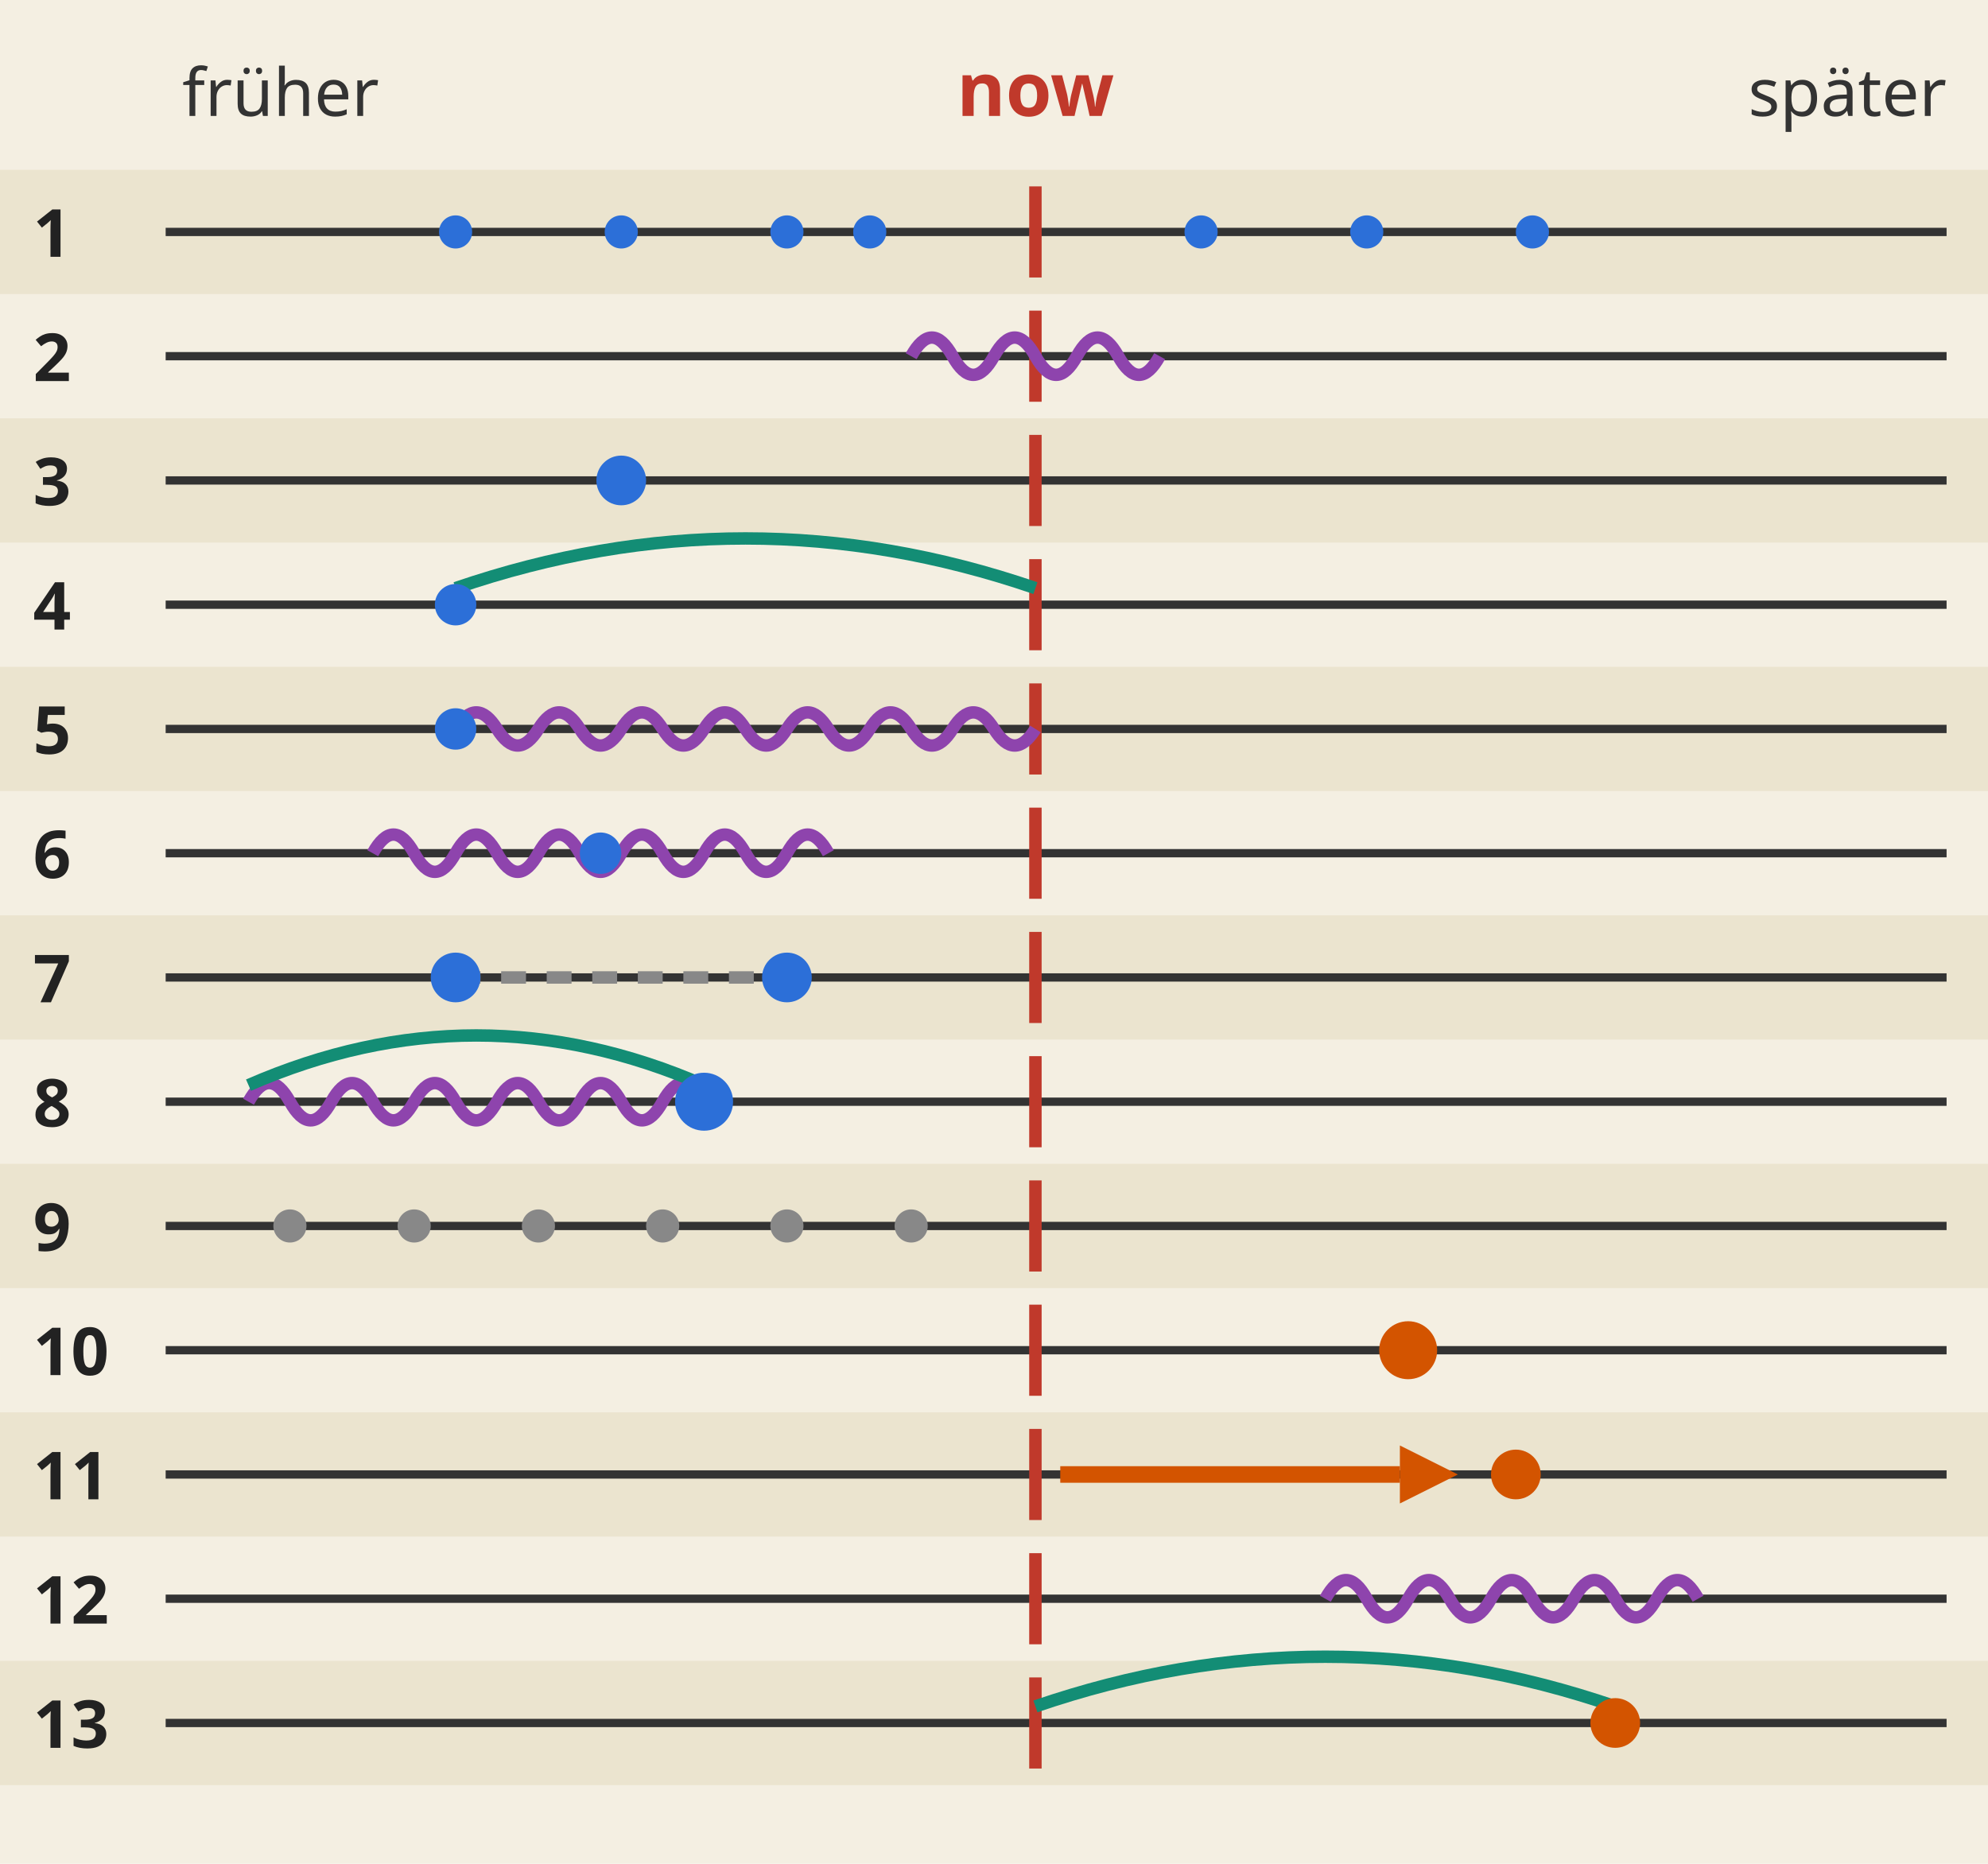
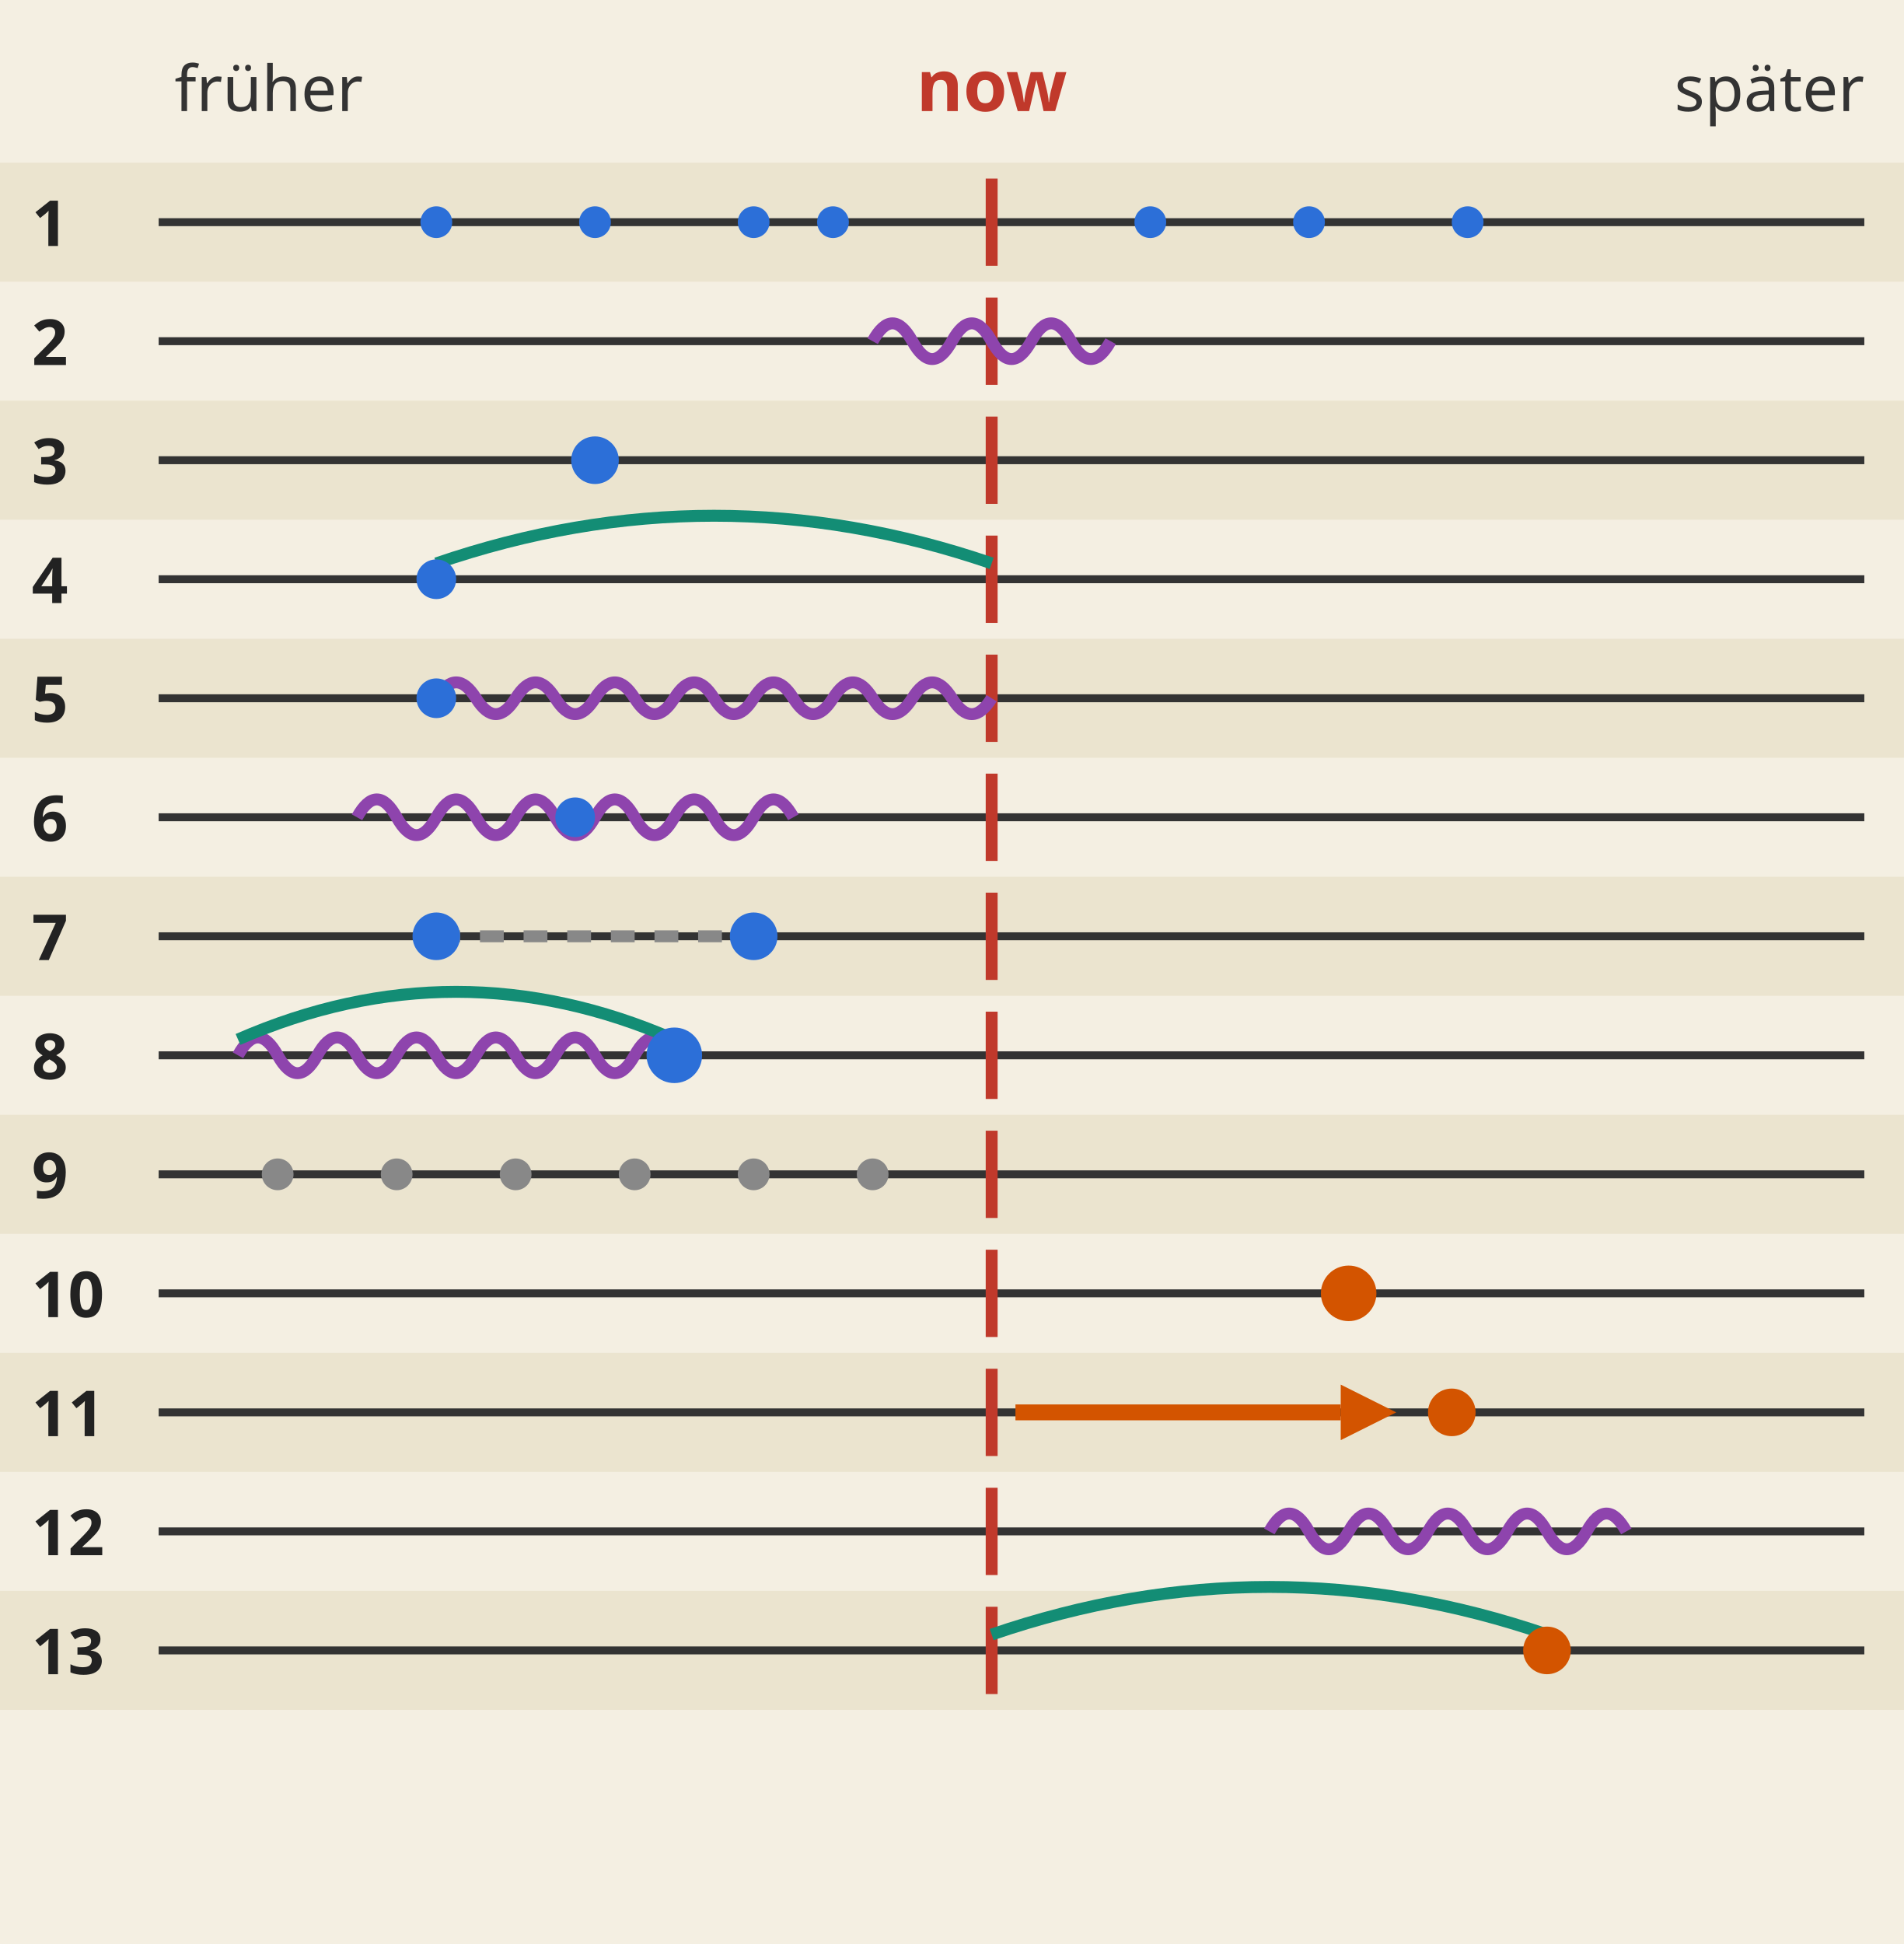
- <svg xmlns="http://www.w3.org/2000/svg" viewBox="0 0 480 450" role="img">
-   <rect width="480" height="450" fill="#f4efe2" />
+ <svg xmlns="http://www.w3.org/2000/svg" viewBox="0 0 480 490" role="img">
+   <rect width="480" height="490" fill="#f4efe2" />
  <text x="44" y="28" font-family="sans-serif" font-size="16" fill="#333">früher</text>
  <text x="250" y="28" text-anchor="middle" font-family="sans-serif" font-size="18" font-weight="bold" fill="#c0392b">now</text>
  <text x="470" y="28" text-anchor="end" font-family="sans-serif" font-size="16" fill="#333">später</text>
  <rect x="0" y="41" width="480" height="30" fill="#ebe4cf" />
  <line x1="40" y1="56" x2="470" y2="56" stroke="#333" stroke-width="2" />
  <line x1="250" y1="45" x2="250" y2="67" stroke="#c0392b" stroke-width="3" />
  <text x="8" y="62" font-family="sans-serif" font-size="16" font-weight="bold" fill="#222">1</text>
  <circle cx="110" cy="56" r="4" fill="#2c6fd8" />
  <circle cx="150" cy="56" r="4" fill="#2c6fd8" />
  <circle cx="190" cy="56" r="4" fill="#2c6fd8" />
  <circle cx="210" cy="56" r="4" fill="#2c6fd8" />
  <circle cx="290" cy="56" r="4" fill="#2c6fd8" />
  <circle cx="330" cy="56" r="4" fill="#2c6fd8" />
  <circle cx="370" cy="56" r="4" fill="#2c6fd8" />
  <line x1="40" y1="86" x2="470" y2="86" stroke="#333" stroke-width="2" />
  <line x1="250" y1="75" x2="250" y2="97" stroke="#c0392b" stroke-width="3" />
  <text x="8" y="92" font-family="sans-serif" font-size="16" font-weight="bold" fill="#222">2</text>
  <path d="M 220 86 q 5 -9 10 0 t 10 0 t 10 0 t 10 0 t 10 0 t 10 0" fill="none" stroke="#8e44ad" stroke-width="3" />
  <rect x="0" y="101" width="480" height="30" fill="#ebe4cf" />
  <line x1="40" y1="116" x2="470" y2="116" stroke="#333" stroke-width="2" />
  <line x1="250" y1="105" x2="250" y2="127" stroke="#c0392b" stroke-width="3" />
  <text x="8" y="122" font-family="sans-serif" font-size="16" font-weight="bold" fill="#222">3</text>
  <circle cx="150" cy="116" r="6" fill="#2c6fd8" />
  <line x1="40" y1="146" x2="470" y2="146" stroke="#333" stroke-width="2" />
  <line x1="250" y1="135" x2="250" y2="157" stroke="#c0392b" stroke-width="3" />
  <text x="8" y="152" font-family="sans-serif" font-size="16" font-weight="bold" fill="#222">4</text>
  <path d="M 110 142 Q 180 118 250 142" fill="none" stroke="#138d75" stroke-width="3" />
  <circle cx="110" cy="146" r="5" fill="#2c6fd8" />
  <rect x="0" y="161" width="480" height="30" fill="#ebe4cf" />
  <line x1="40" y1="176" x2="470" y2="176" stroke="#333" stroke-width="2" />
  <line x1="250" y1="165" x2="250" y2="187" stroke="#c0392b" stroke-width="3" />
  <text x="8" y="182" font-family="sans-serif" font-size="16" font-weight="bold" fill="#222">5</text>
  <path d="M 110 176 q 5 -8 10 0 t 10 0 t 10 0 t 10 0 t 10 0 t 10 0 t 10 0 t 10 0 t 10 0 t 10 0 t 10 0 t 10 0 t 10 0 t 10 0" fill="none" stroke="#8e44ad" stroke-width="3" />
  <circle cx="110" cy="176" r="5" fill="#2c6fd8" />
  <line x1="40" y1="206" x2="470" y2="206" stroke="#333" stroke-width="2" />
  <line x1="250" y1="195" x2="250" y2="217" stroke="#c0392b" stroke-width="3" />
  <text x="8" y="212" font-family="sans-serif" font-size="16" font-weight="bold" fill="#222">6</text>
  <path d="M 90 206 q 5 -9 10 0 t 10 0 t 10 0 t 10 0 t 10 0 t 10 0 t 10 0 t 10 0 t 10 0 t 10 0 t 10 0" fill="none" stroke="#8e44ad" stroke-width="3" />
  <circle cx="145" cy="206" r="5" fill="#2c6fd8" />
  <rect x="0" y="221" width="480" height="30" fill="#ebe4cf" />
  <line x1="40" y1="236" x2="470" y2="236" stroke="#333" stroke-width="2" />
  <line x1="250" y1="225" x2="250" y2="247" stroke="#c0392b" stroke-width="3" />
  <text x="8" y="242" font-family="sans-serif" font-size="16" font-weight="bold" fill="#222">7</text>
  <line x1="110" y1="236" x2="190" y2="236" stroke="#888" stroke-width="3" stroke-dasharray="6 5" />
  <circle cx="110" cy="236" r="6" fill="#2c6fd8" />
  <circle cx="190" cy="236" r="6" fill="#2c6fd8" />
  <line x1="40" y1="266" x2="470" y2="266" stroke="#333" stroke-width="2" />
  <line x1="250" y1="255" x2="250" y2="277" stroke="#c0392b" stroke-width="3" />
  <text x="8" y="272" font-family="sans-serif" font-size="16" font-weight="bold" fill="#222">8</text>
  <path d="M 60 266 q 5 -9 10 0 t 10 0 t 10 0 t 10 0 t 10 0 t 10 0 t 10 0 t 10 0 t 10 0 t 10 0 t 10 0" fill="none" stroke="#8e44ad" stroke-width="3" />
  <path d="M 60 262 Q 115 238 170 262" fill="none" stroke="#138d75" stroke-width="3" />
  <circle cx="170" cy="266" r="7" fill="#2c6fd8" />
  <rect x="0" y="281" width="480" height="30" fill="#ebe4cf" />
  <line x1="40" y1="296" x2="470" y2="296" stroke="#333" stroke-width="2" />
  <line x1="250" y1="285" x2="250" y2="307" stroke="#c0392b" stroke-width="3" />
  <text x="8" y="302" font-family="sans-serif" font-size="16" font-weight="bold" fill="#222">9</text>
  <circle cx="70" cy="296" r="4" fill="#888" />
  <circle cx="100" cy="296" r="4" fill="#888" />
  <circle cx="130" cy="296" r="4" fill="#888" />
  <circle cx="160" cy="296" r="4" fill="#888" />
  <circle cx="190" cy="296" r="4" fill="#888" />
  <circle cx="220" cy="296" r="4" fill="#888" />
  <line x1="40" y1="326" x2="470" y2="326" stroke="#333" stroke-width="2" />
  <line x1="250" y1="315" x2="250" y2="337" stroke="#c0392b" stroke-width="3" />
  <text x="8" y="332" font-family="sans-serif" font-size="16" font-weight="bold" fill="#222">10</text>
  <circle cx="340" cy="326" r="7" fill="#d35400" />
  <rect x="0" y="341" width="480" height="30" fill="#ebe4cf" />
  <line x1="40" y1="356" x2="470" y2="356" stroke="#333" stroke-width="2" />
  <line x1="250" y1="345" x2="250" y2="367" stroke="#c0392b" stroke-width="3" />
  <text x="8" y="362" font-family="sans-serif" font-size="16" font-weight="bold" fill="#222">11</text>
  <line x1="256" y1="356" x2="338" y2="356" stroke="#d35400" stroke-width="4" />
  <polygon points="352,356 338,349 338,363" fill="#d35400" />
  <circle cx="366" cy="356" r="6" fill="#d35400" />
  <line x1="40" y1="386" x2="470" y2="386" stroke="#333" stroke-width="2" />
  <line x1="250" y1="375" x2="250" y2="397" stroke="#c0392b" stroke-width="3" />
  <text x="8" y="392" font-family="sans-serif" font-size="16" font-weight="bold" fill="#222">12</text>
  <path d="M 320 386 q 5 -9 10 0 t 10 0 t 10 0 t 10 0 t 10 0 t 10 0 t 10 0 t 10 0 t 10 0" fill="none" stroke="#8e44ad" stroke-width="3" />
  <rect x="0" y="401" width="480" height="30" fill="#ebe4cf" />
  <line x1="40" y1="416" x2="470" y2="416" stroke="#333" stroke-width="2" />
  <line x1="250" y1="405" x2="250" y2="427" stroke="#c0392b" stroke-width="3" />
  <text x="8" y="422" font-family="sans-serif" font-size="16" font-weight="bold" fill="#222">13</text>
  <path d="M 250 412 Q 320 388 390 412" fill="none" stroke="#138d75" stroke-width="3" />
  <circle cx="390" cy="416" r="6" fill="#d35400" />
</svg>
